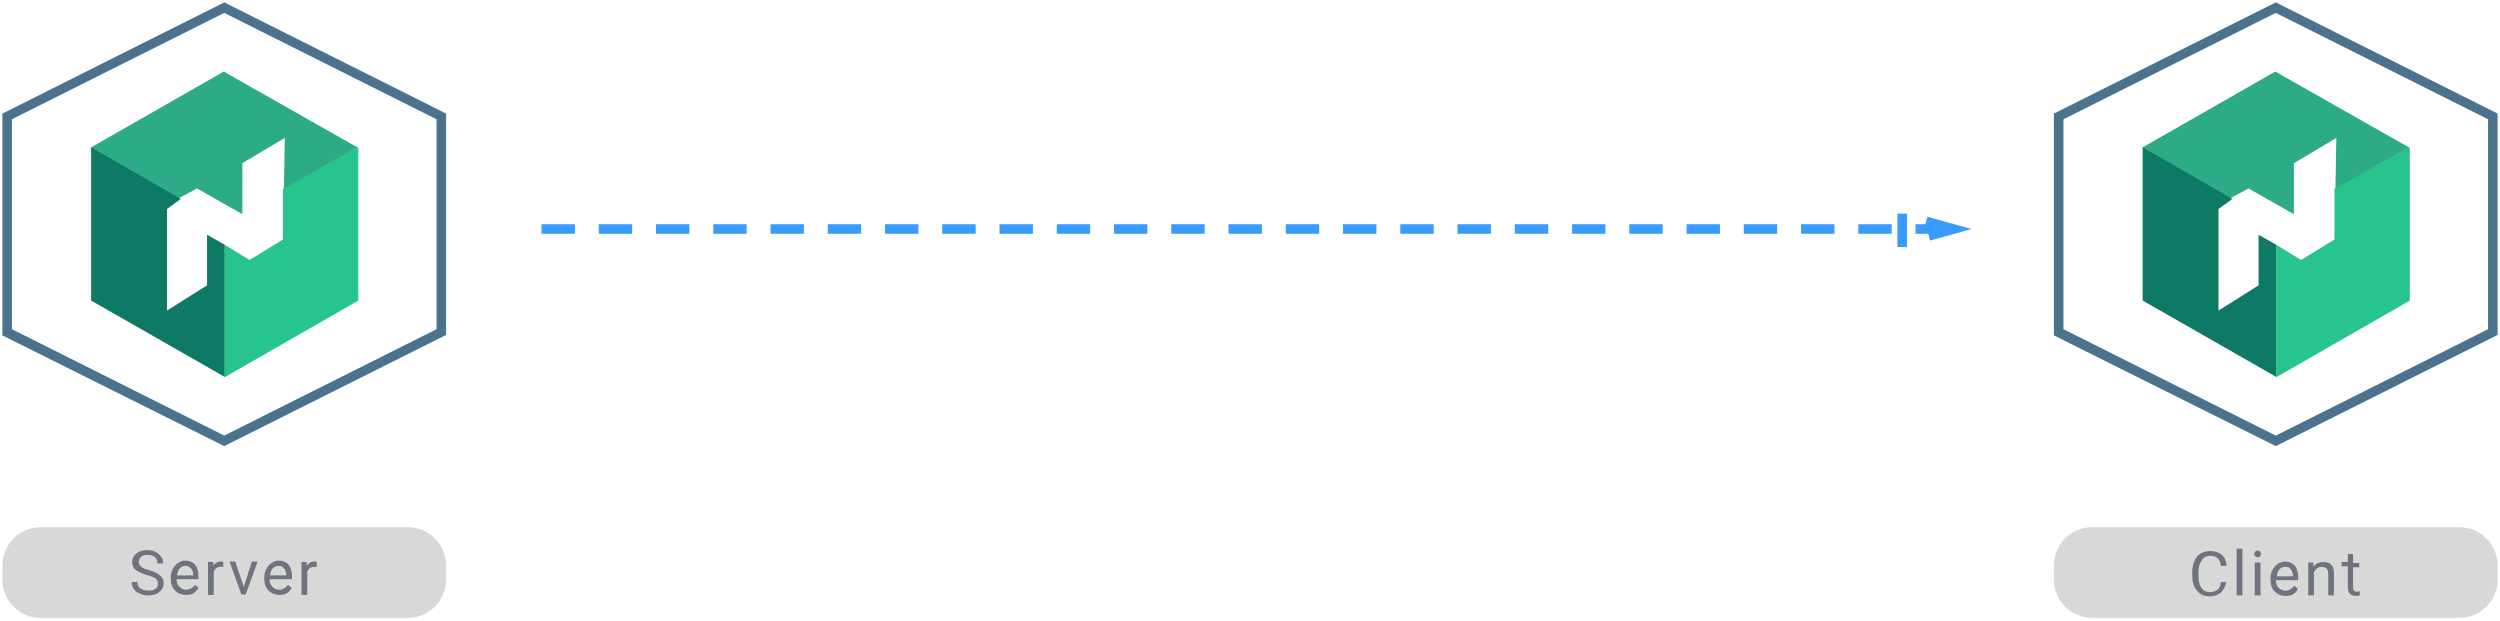
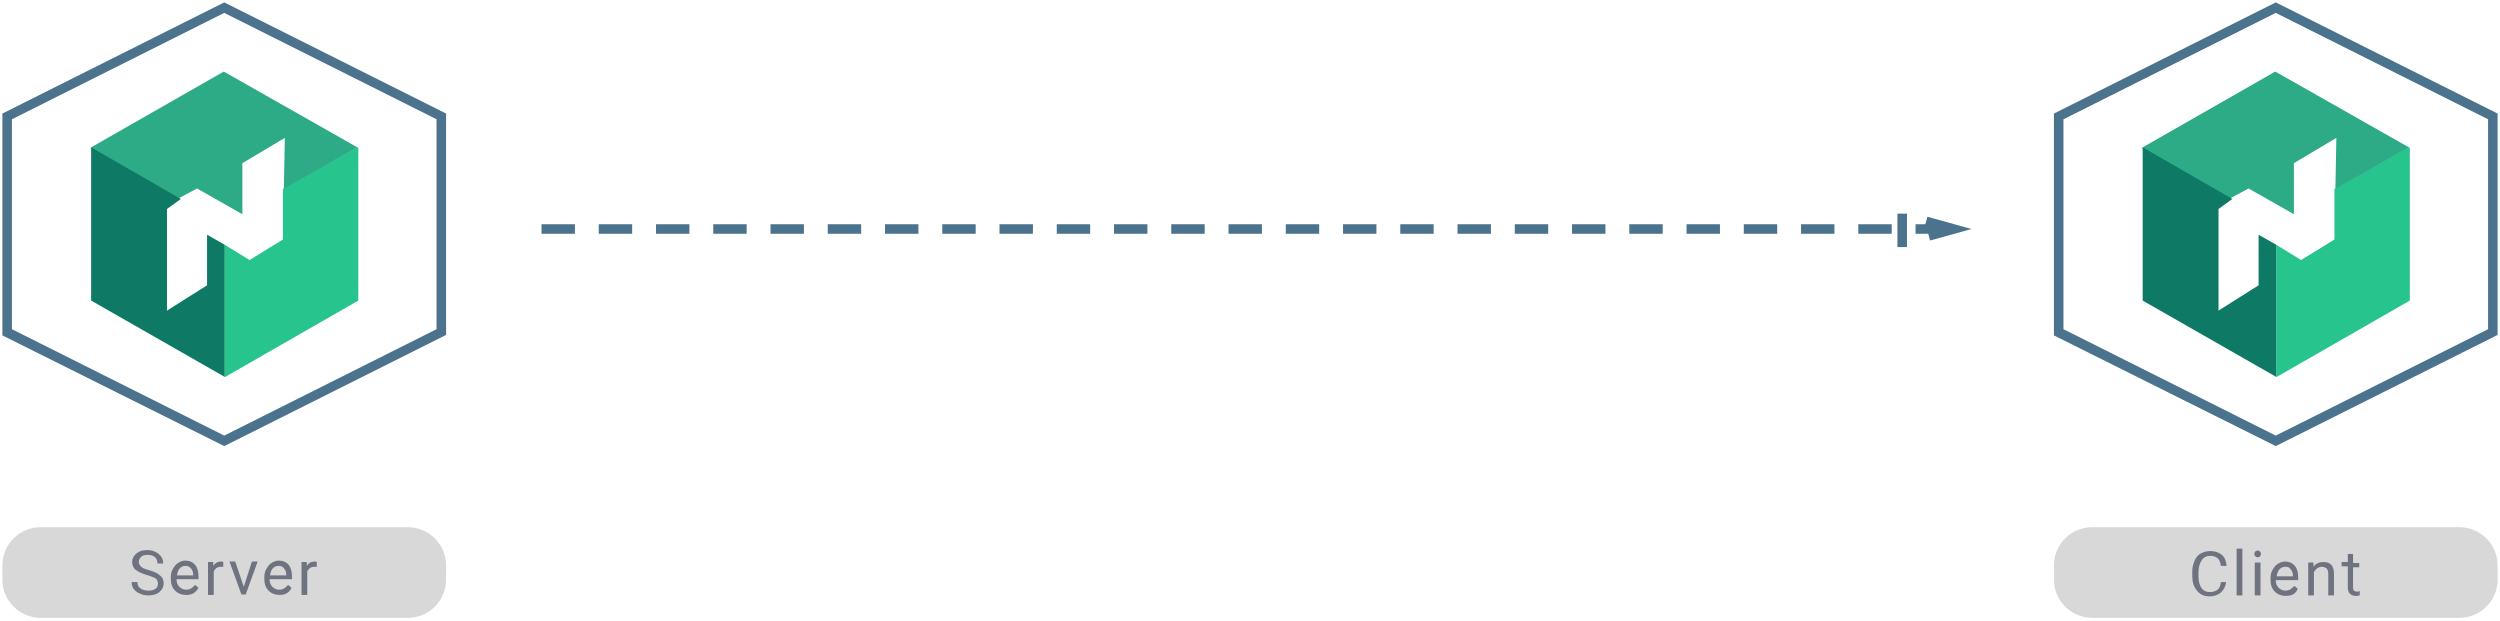
<svg xmlns="http://www.w3.org/2000/svg" version="1.1" x="0px" y="0px" viewBox="0 0 524 130" style="enable-background:new 0 0 524 130;" xml:space="preserve">
  <path fill="#D8D8D8" d="M515.5,129.5h-77c-4.4,0-8-3.6-8-8v-3c0-4.4,3.6-8,8-8h77c4.4,0,8,3.6,8,8v3  C523.5,125.9,519.9,129.5,515.5,129.5z" />
  <path fill="#D8D8D8" d="M85.5,129.5h-77c-4.4,0-8-3.6-8-8v-3c0-4.4,3.6-8,8-8h77c4.4,0,8,3.6,8,8v3C93.5,125.9,89.9,129.5,85.5,129.5z" />
-   <path fill="#389BFF" d="M408.5,49h-7v-2h7V49z M396.5,49h-7v-2h7V49z M384.5,49h-7v-2h7V49z M372.5,49h-7v-2h7V49z M360.5,49h-7v-2h7  V49z M348.5,49h-7v-2h7V49z M336.5,49h-7v-2h7V49z M324.5,49h-7v-2h7V49z M312.5,49h-7v-2h7V49z M300.5,49h-7v-2h7V49z M288.5,49h-7  v-2h7V49z M276.5,49h-7v-2h7V49z M264.5,49h-7v-2h7V49z M252.5,49h-7v-2h7V49z M240.5,49h-7v-2h7V49z M228.5,49h-7v-2h7V49z   M216.5,49h-7v-2h7V49z M204.5,49h-7v-2h7V49z M192.5,49h-7v-2h7V49z M180.5,49h-7v-2h7V49z M168.5,49h-7v-2h7V49z M156.5,49h-7v-2  h7V49z M144.5,49h-7v-2h7V49z M132.5,49h-7v-2h7V49z M120.5,49h-7v-2h7V49z" />
-   <path fill="none" stroke="#389BFF" stroke-width="2" stroke-linecap="square" stroke-dasharray="5,7" d="M409.5,48l-10.8-3v6L409.5,48z" />
+   <path fill="#4b738d" d="M408.5,49h-7v-2h7V49z M396.5,49h-7v-2h7V49z M384.5,49h-7v-2h7V49z M372.5,49h-7v-2h7V49z M360.5,49h-7v-2h7  V49z M348.5,49h-7v-2h7V49z M336.5,49h-7v-2h7V49z M324.5,49h-7v-2h7V49z M312.5,49h-7v-2h7V49z M300.5,49h-7v-2h7V49z M288.5,49h-7  v-2h7V49z M276.5,49h-7v-2h7V49z M264.5,49h-7v-2h7V49z M252.5,49h-7v-2h7V49z M240.5,49h-7v-2h7V49z M228.5,49h-7v-2h7V49z   M216.5,49h-7v-2h7V49z M204.5,49h-7v-2h7V49z M192.5,49h-7v-2h7V49z M180.5,49h-7v-2h7V49z M168.5,49h-7v-2h7V49z M156.5,49h-7v-2  h7V49z M144.5,49h-7v-2h7V49z M132.5,49h-7v-2h7V49z M120.5,49h-7v-2h7V49z" />
+   <path fill="none" stroke="#4b738d" stroke-width="2" stroke-linecap="square" stroke-dasharray="5,7" d="M409.5,48l-10.8-3v6L409.5,48z" />
  <g>
</g>
  <g>
    <path fill="#4b738d" d="M47,2.7L91.5,25v44L47,91.3L2.5,69V25L47,2.7 M47,0.5L0.5,23.8v46.5L47,93.5l46.5-23.3V23.8L47,0.5L47,0.5z" />
  </g>
  <g>
    <path fill="#4b738d" d="M477,2.7L521.5,25v44L477,91.3L432.5,69V25L477,2.7 M477,0.5l-46.5,23.3v46.5L477,93.5l46.5-23.3V23.8L477,0.5   L477,0.5z" />
  </g>
  <g>
    <path fill="#6F727F" d="M30.7,120.5c-1-0.3-1.8-0.7-2.3-1.1s-0.7-1-0.7-1.6c0-0.7,0.3-1.3,0.9-1.8s1.3-0.7,2.3-0.7   c0.6,0,1.2,0.1,1.7,0.4c0.5,0.2,0.9,0.6,1.2,1s0.4,0.9,0.4,1.4H33c0-0.6-0.2-1-0.5-1.3s-0.9-0.5-1.5-0.5s-1.1,0.1-1.4,0.4   s-0.5,0.6-0.5,1.1c0,0.4,0.2,0.7,0.5,1s0.9,0.5,1.6,0.7c0.8,0.2,1.4,0.5,1.8,0.7c0.4,0.3,0.8,0.6,1,0.9s0.3,0.8,0.3,1.2   c0,0.7-0.3,1.3-0.9,1.8c-0.6,0.5-1.4,0.7-2.3,0.7c-0.6,0-1.2-0.1-1.8-0.4c-0.6-0.2-1-0.6-1.3-1s-0.4-0.9-0.4-1.4h1.2   c0,0.6,0.2,1,0.6,1.3s1,0.5,1.7,0.5c0.6,0,1.1-0.1,1.5-0.4s0.5-0.6,0.5-1.1s-0.2-0.8-0.5-1.1C32.1,121,31.5,120.7,30.7,120.5z" />
    <path fill="#6F727F" d="M39,124.7c-0.9,0-1.7-0.3-2.3-0.9s-0.9-1.4-0.9-2.5v-0.2c0-0.7,0.1-1.3,0.4-1.8c0.3-0.5,0.6-1,1.1-1.3   s1-0.5,1.5-0.5c0.9,0,1.6,0.3,2.1,0.9s0.7,1.4,0.7,2.5v0.5H37c0,0.7,0.2,1.2,0.6,1.6c0.4,0.4,0.9,0.6,1.4,0.6   c0.4,0,0.8-0.1,1.1-0.3s0.5-0.4,0.8-0.7l0.7,0.6C41,124.3,40.2,124.7,39,124.7z M38.9,118.6c-0.5,0-0.9,0.2-1.2,0.5   s-0.5,0.8-0.6,1.5h3.4v-0.1c0-0.6-0.2-1.1-0.5-1.4C39.7,118.8,39.4,118.6,38.9,118.6z" />
    <path fill="#6F727F" d="M47,118.8c-0.2,0-0.4,0-0.6,0c-0.8,0-1.3,0.3-1.6,1v4.9h-1.2v-6.9h1.1v0.8c0.4-0.6,0.9-0.9,1.6-0.9   c0.2,0,0.4,0,0.5,0.1v1H47z" />
    <path fill="#6F727F" d="M51.1,123l1.7-5.3H54l-2.5,6.9h-0.9l-2.5-6.9h1.2L51.1,123z" />
    <path fill="#6F727F" d="M58.6,124.7c-0.9,0-1.7-0.3-2.3-0.9s-0.9-1.4-0.9-2.5v-0.2c0-0.7,0.1-1.3,0.4-1.8c0.3-0.5,0.6-1,1.1-1.3   s1-0.5,1.5-0.5c0.9,0,1.6,0.3,2.1,0.9s0.7,1.4,0.7,2.5v0.5h-4.7c0,0.7,0.2,1.2,0.6,1.6c0.4,0.4,0.9,0.6,1.4,0.6   c0.4,0,0.8-0.1,1.1-0.3s0.5-0.4,0.8-0.7l0.7,0.6C60.6,124.3,59.7,124.7,58.6,124.7z M58.4,118.6c-0.5,0-0.9,0.2-1.2,0.5   s-0.5,0.8-0.6,1.5H60v-0.1c0-0.6-0.2-1.1-0.5-1.4C59.3,118.8,58.9,118.6,58.4,118.6z" />
    <path fill="#6F727F" d="M66.6,118.8c-0.2,0-0.4,0-0.6,0c-0.8,0-1.3,0.3-1.6,1v4.9h-1.2v-6.9h1.1v0.8c0.4-0.6,0.9-0.9,1.6-0.9   c0.2,0,0.4,0,0.5,0.1v1H66.6z" />
  </g>
  <g>
    <path fill="#6F727F" d="M466.6,121.9c-0.1,1-0.5,1.7-1.1,2.3c-0.6,0.5-1.4,0.8-2.4,0.8c-1.1,0-2-0.4-2.6-1.2c-0.7-0.8-1-1.8-1-3.1   v-0.9c0-0.9,0.2-1.6,0.5-2.3c0.3-0.7,0.7-1.2,1.3-1.5c0.6-0.3,1.2-0.5,2-0.5c1,0,1.8,0.3,2.4,0.8s0.9,1.3,1,2.3h-1.2   c-0.1-0.7-0.3-1.3-0.7-1.6c-0.4-0.3-0.8-0.5-1.5-0.5c-0.8,0-1.4,0.3-1.8,0.9s-0.7,1.4-0.7,2.5v0.9c0,1,0.2,1.8,0.6,2.4   s1,0.9,1.8,0.9c0.7,0,1.2-0.2,1.6-0.5s0.6-0.8,0.7-1.6h1.1V121.9z" />
    <path fill="#6F727F" d="M470,124.8h-1.2V115h1.2V124.8z" />
    <path fill="#6F727F" d="M472.5,116.1c0-0.2,0.1-0.4,0.2-0.5s0.3-0.2,0.5-0.2s0.4,0.1,0.5,0.2s0.2,0.3,0.2,0.5s-0.1,0.3-0.2,0.5   s-0.3,0.2-0.5,0.2s-0.4-0.1-0.5-0.2S472.5,116.3,472.5,116.1z M473.8,124.8h-1.2v-6.9h1.2V124.8z" />
    <path fill="#6F727F" d="M479.1,124.9c-0.9,0-1.7-0.3-2.3-0.9c-0.6-0.6-0.9-1.4-0.9-2.5v-0.2c0-0.7,0.1-1.3,0.4-1.8s0.6-1,1.1-1.3   s1-0.5,1.5-0.5c0.9,0,1.6,0.3,2.1,0.9s0.7,1.4,0.7,2.5v0.5H477c0,0.7,0.2,1.2,0.6,1.6s0.9,0.6,1.4,0.6c0.4,0,0.8-0.1,1.1-0.3   s0.5-0.4,0.8-0.7l0.7,0.6C481.2,124.5,480.3,124.9,479.1,124.9z M479,118.8c-0.5,0-0.9,0.2-1.2,0.5c-0.3,0.3-0.5,0.8-0.6,1.5h3.4   v-0.1c0-0.6-0.2-1.1-0.5-1.4C479.9,118.9,479.5,118.8,479,118.8z" />
    <path fill="#6F727F" d="M484.9,117.9v0.9c0.5-0.7,1.2-1,2.1-1c1.5,0,2.2,0.8,2.2,2.5v4.5H488v-4.5c0-0.5-0.1-0.9-0.3-1.1   c-0.2-0.2-0.6-0.4-1-0.4s-0.7,0.1-1,0.3s-0.5,0.5-0.7,0.8v4.9h-1.2v-6.9C483.8,117.9,484.9,117.9,484.9,117.9z" />
    <path fill="#6F727F" d="M493.2,116.3v1.7h1.3v0.9h-1.3v4.3c0,0.3,0.1,0.5,0.2,0.6s0.3,0.2,0.6,0.2c0.1,0,0.3,0,0.6-0.1v0.9   c-0.3,0.1-0.6,0.1-0.9,0.1c-0.5,0-0.9-0.2-1.2-0.5s-0.4-0.8-0.4-1.4v-4.3h-1.3v-0.9h1.3v-1.7h1.1V116.3z" />
  </g>
  <path fill="#27C48D" d="M59.3,39.6v10.6l-7,4.3l-5.2-3.2V79h0.1l27.9-16V31h-0.5L59.3,39.6z" />
  <path fill="#2DAA86" d="M46.9,15l-28,16l18.3,10.7l4.1-2.2l9.5,5.4V34.2l8.9-5.3l-0.2,10.7L74.7,31h0.4L46.9,15z" />
  <path fill="#0E7A65" d="M43.4,49.2v10.6L35,65.1V43.8l2.9-2.1L19.3,31h-0.2v32l28,16V51.3L43.4,49.2z" />
  <path fill="#27C48D" d="M489.3,39.6v10.6l-7,4.3l-5.2-3.2V79h0.1l27.9-16V31h-0.5L489.3,39.6z" />
  <path fill="#2DAA86" d="M476.9,15l-28,16l18.3,10.7l4.1-2.2l9.5,5.4V34.2l8.9-5.3l-0.2,10.7l15.2-8.6h0.4L476.9,15z" />
  <path fill="#0E7A65" d="M473.4,49.2v10.6l-8.4,5.3V43.8l2.9-2.1L449.3,31h-0.2v32l28,16V51.3L473.4,49.2z" />
</svg>
